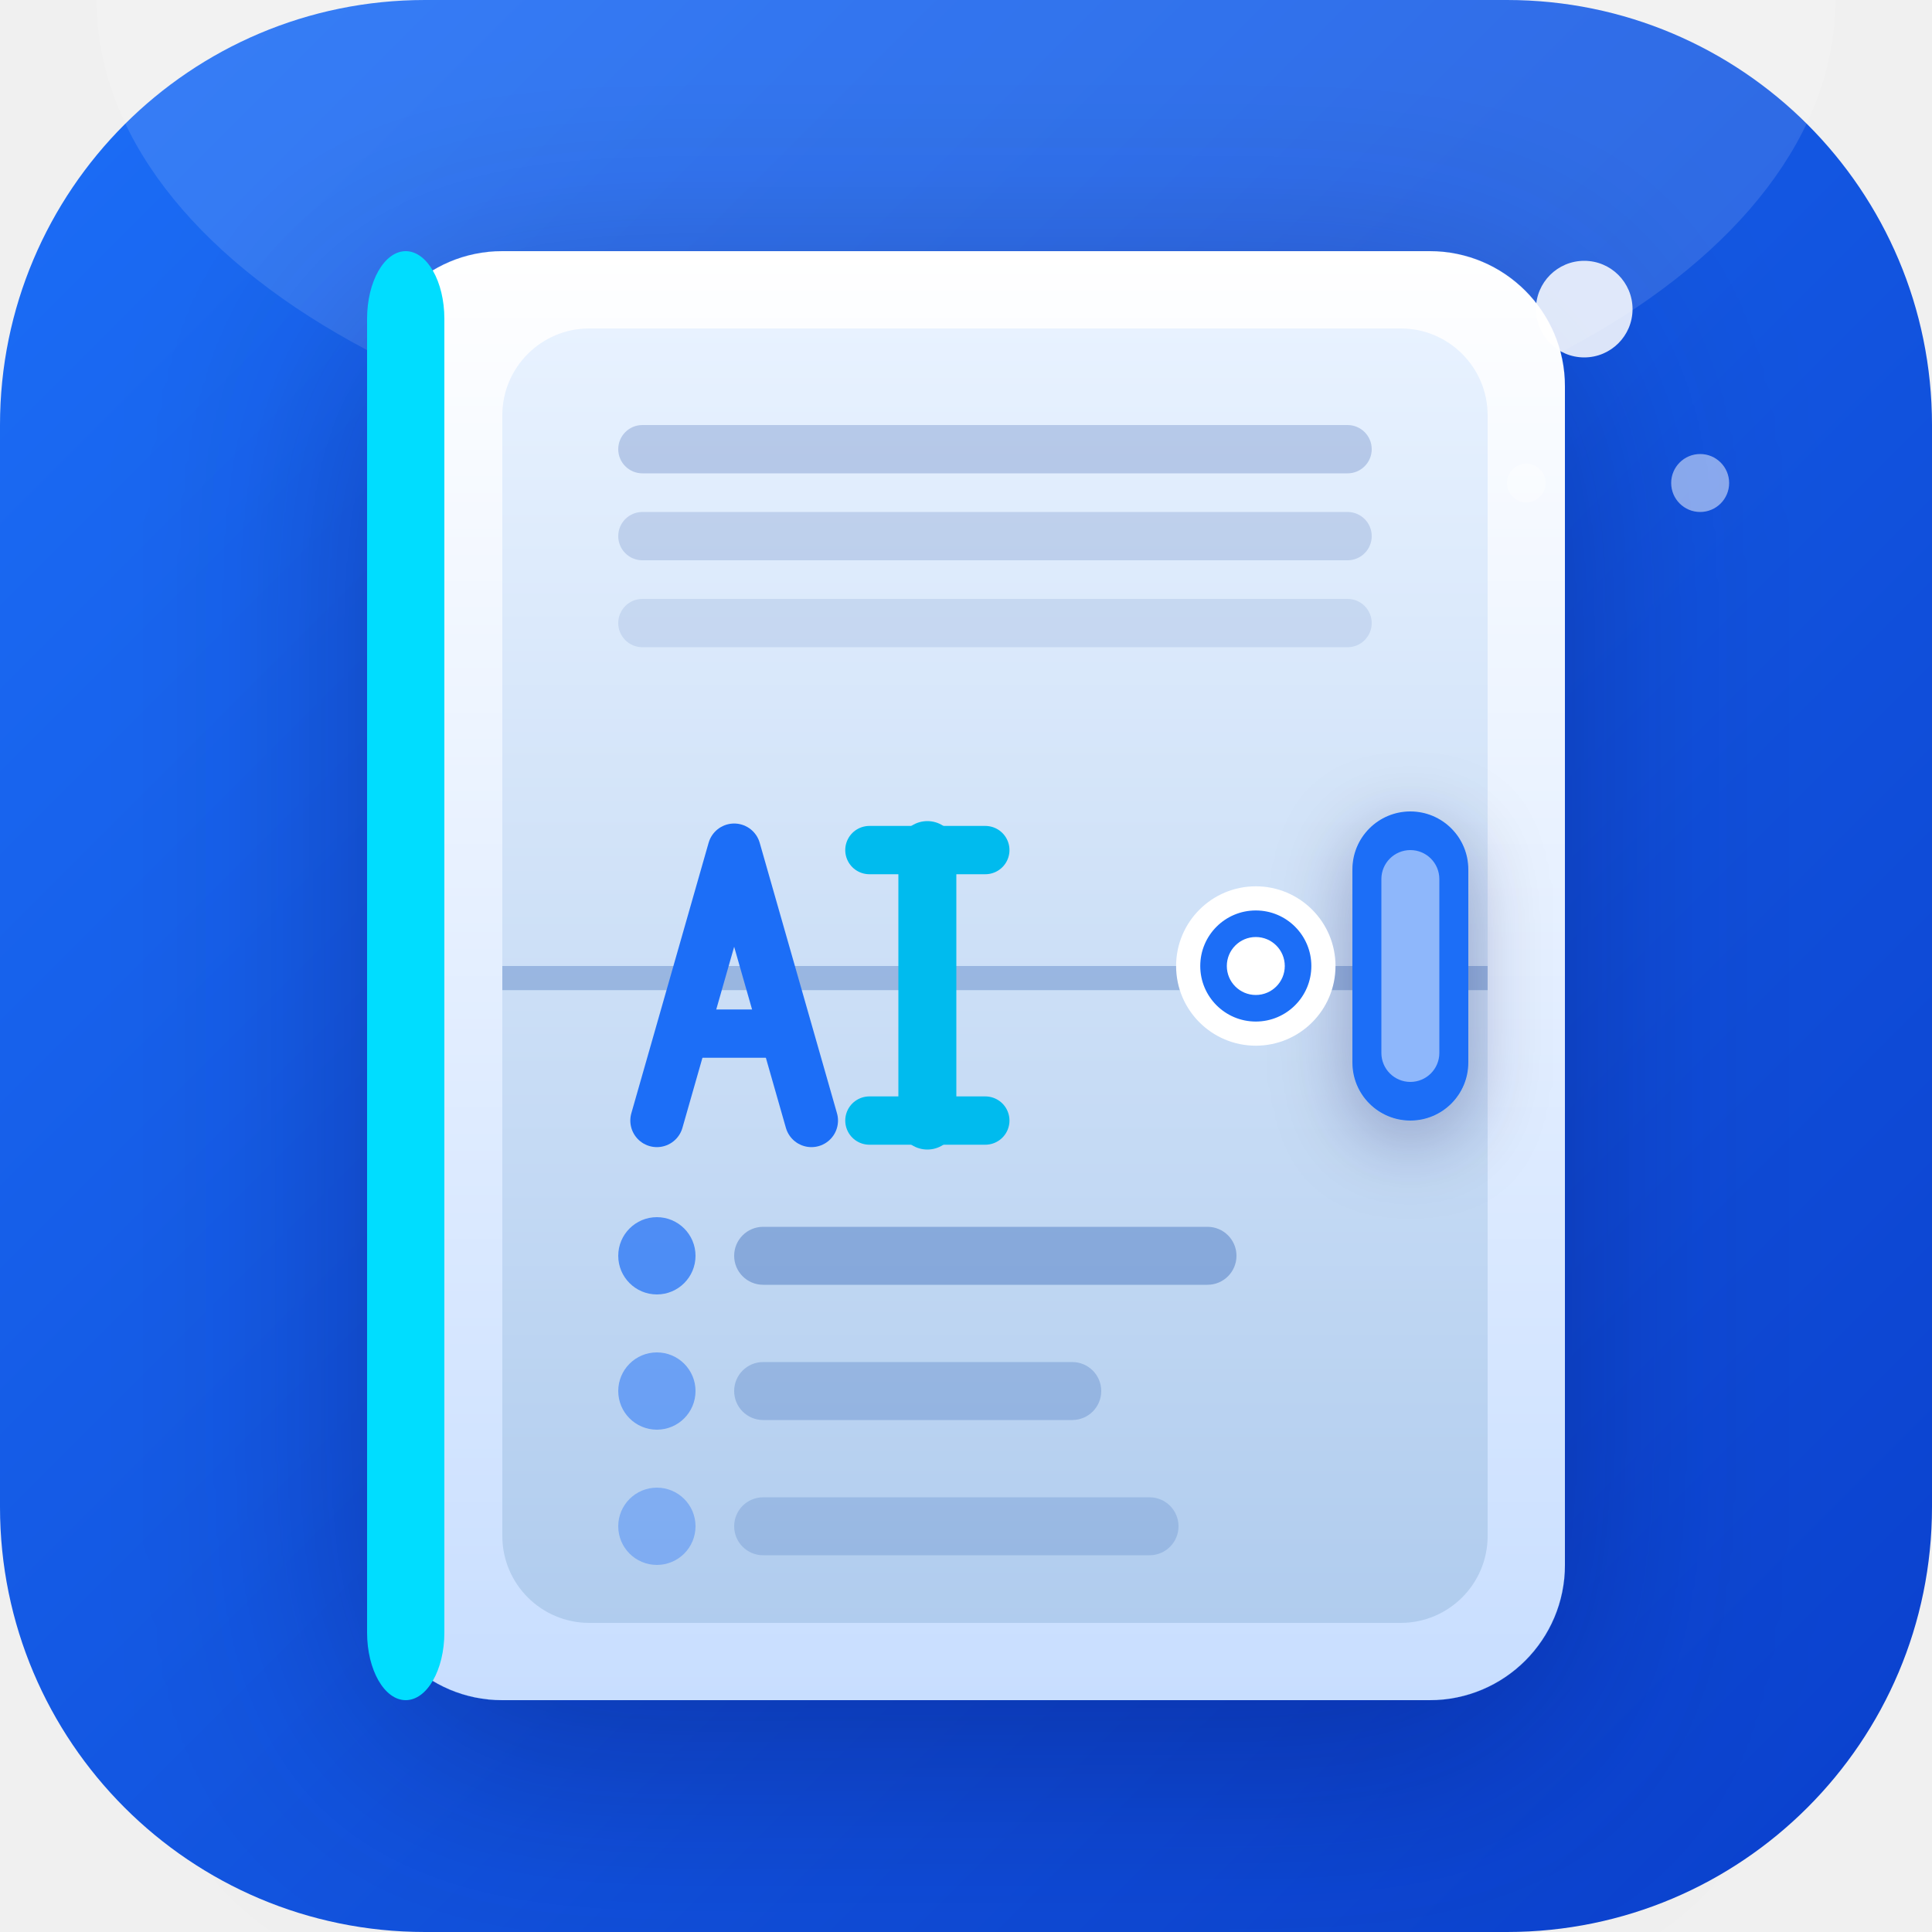
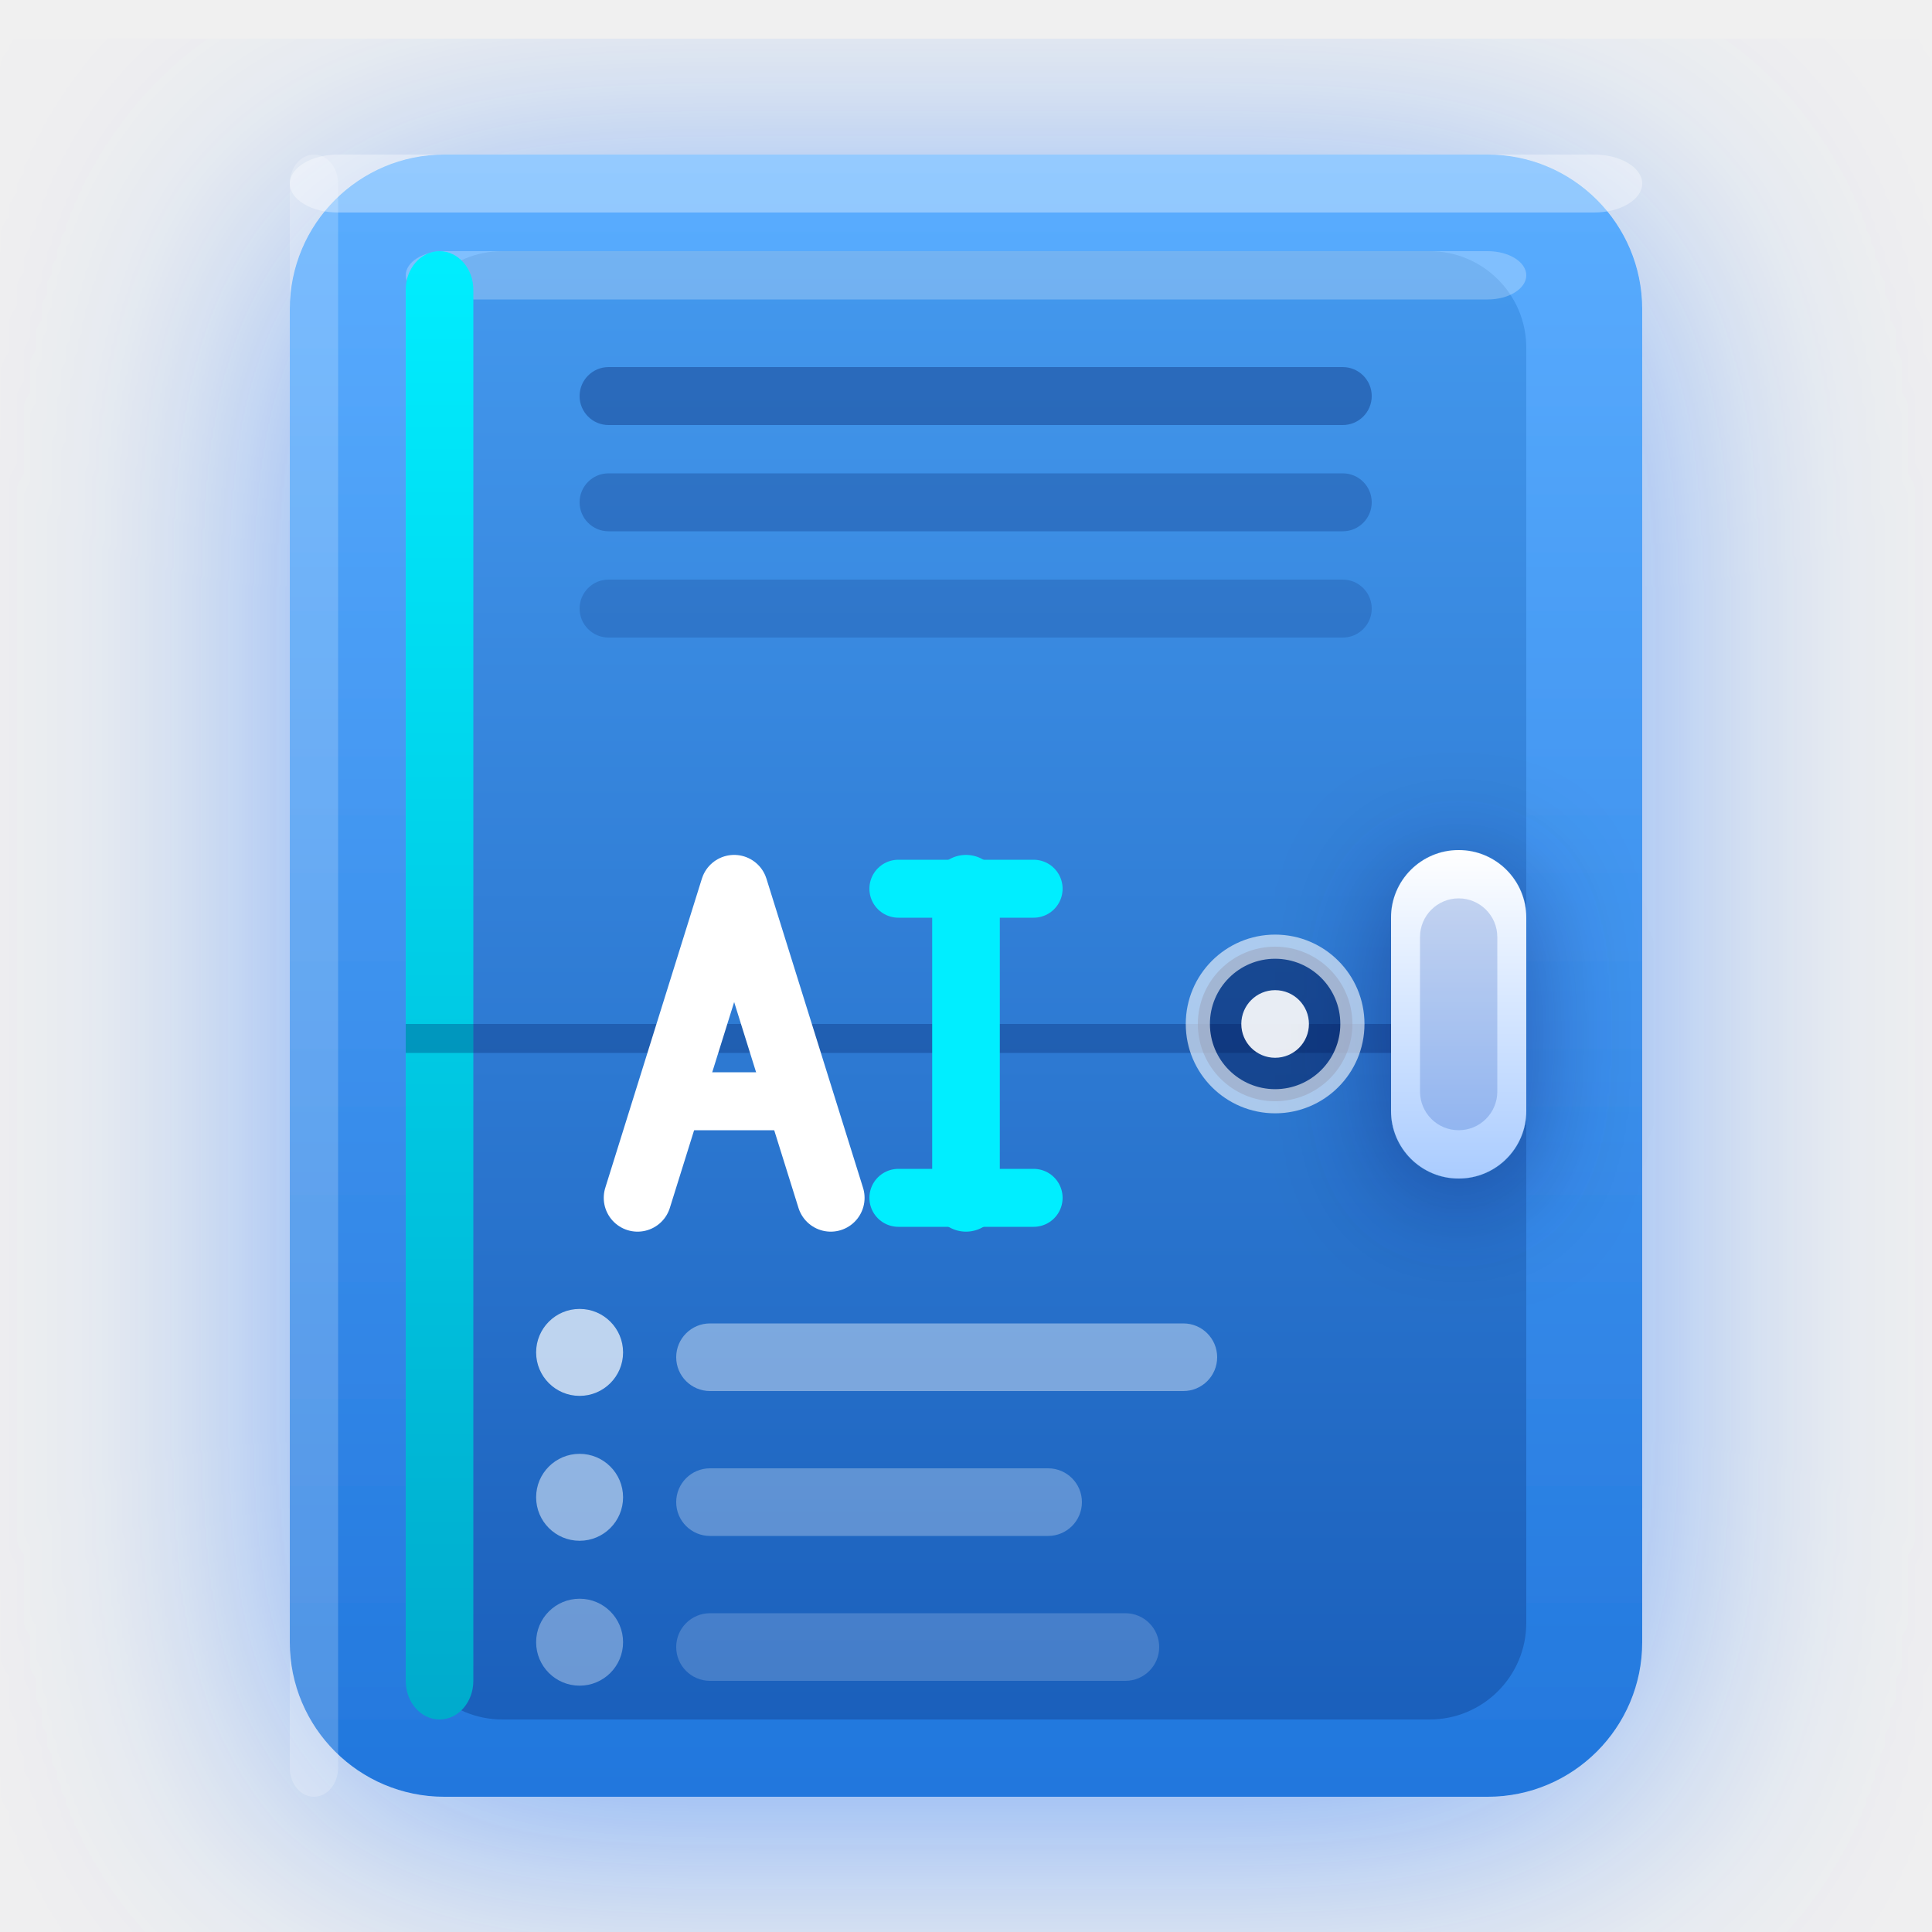
<svg xmlns="http://www.w3.org/2000/svg" width="200" height="200" viewBox="0 0 200 200">
  <defs>
-     <linearGradient id="bg" x1="0" y1="0" x2="1" y2="1">
-       <stop offset="0%" stop-color="#1C6EF7" />
-       <stop offset="100%" stop-color="#0A3FCC" />
-     </linearGradient>
-     <linearGradient id="locker" x1="0" y1="0" x2="0" y2="1">
-       <stop offset="0%" stop-color="#FFFFFF" />
-       <stop offset="100%" stop-color="#C8DEFF" />
+     <linearGradient id="body" x1="0" y1="0" x2="0" y2="1">
+       <stop offset="0%" stop-color="#5AADFF" />
+       <stop offset="100%" stop-color="#2277DD" />
    </linearGradient>
    <linearGradient id="door" x1="0" y1="0" x2="0" y2="1">
-       <stop offset="0%" stop-color="#E8F2FF" />
-       <stop offset="100%" stop-color="#B0CCEE" />
+       <stop offset="0%" stop-color="#4499EE" />
+       <stop offset="100%" stop-color="#1A5FBB" />
+     </linearGradient>
+     <linearGradient id="handle" x1="0" y1="0" x2="0" y2="1">
+       <stop offset="0%" stop-color="#FFFFFF" />
+       <stop offset="100%" stop-color="#AACCFF" />
+     </linearGradient>
+     <linearGradient id="accent" x1="0" y1="0" x2="0" y2="1">
+       <stop offset="0%" stop-color="#00EEFF" />
+       <stop offset="100%" stop-color="#00AACC" />
    </linearGradient>
  </defs>
-   <rect width="200" height="200" rx="44" fill="url(#bg)" />
-   <ellipse cx="100" cy="0" rx="90" ry="50" fill="rgba(255,255,255,0.12)" />
-   <rect x="38" y="26" width="124" height="150" rx="14" fill="url(#locker)" style="filter: drop-shadow(0 6px 12px rgba(0,0,80,0.35))" />
-   <rect x="38" y="26" width="8" height="150" rx="7" fill="#00DDFF" />
-   <rect x="52" y="34" width="102" height="134" rx="9" fill="url(#door)" />
-   <rect x="64" y="44" width="78" height="5" rx="2.5" fill="rgba(0,50,150,0.2)" />
-   <rect x="64" y="53" width="78" height="5" rx="2.5" fill="rgba(0,50,150,0.15)" />
-   <rect x="64" y="62" width="78" height="5" rx="2.5" fill="rgba(0,50,150,0.1)" />
-   <rect x="52" y="100" width="102" height="2.5" fill="rgba(0,60,160,0.25)" />
-   <rect x="140" y="84" width="12" height="32" rx="6" fill="#1C6EF7" style="filter: drop-shadow(0 2px 4px rgba(0,0,80,0.3))" />
-   <rect x="143" y="88" width="6" height="24" rx="3" fill="rgba(255,255,255,0.5)" />
-   <circle cx="130" cy="100" r="7" fill="#1C6EF7" stroke="white" stroke-width="2.5" />
-   <circle cx="130" cy="100" r="3" fill="white" />
-   <path d="M68 116 L76 88 L84 116" fill="none" stroke="#1C6EF7" stroke-width="5.5" stroke-linecap="round" stroke-linejoin="round" />
-   <line x1="70.5" y1="107" x2="81.5" y2="107" stroke="#1C6EF7" stroke-width="5" stroke-linecap="round" />
-   <line x1="96" y1="88" x2="96" y2="116" stroke="#00BBEE" stroke-width="6" stroke-linecap="round" />
-   <line x1="90" y1="88" x2="102" y2="88" stroke="#00BBEE" stroke-width="5" stroke-linecap="round" />
-   <line x1="90" y1="116" x2="102" y2="116" stroke="#00BBEE" stroke-width="5" stroke-linecap="round" />
-   <circle cx="68" cy="130" r="4" fill="#1C6EF7" opacity="0.7" />
-   <rect x="76" y="127" width="52" height="6" rx="3" fill="rgba(0,60,160,0.3)" />
-   <circle cx="68" cy="144" r="4" fill="#1C6EF7" opacity="0.5" />
-   <rect x="76" y="141" width="38" height="6" rx="3" fill="rgba(0,60,160,0.2)" />
-   <circle cx="68" cy="158" r="4" fill="#1C6EF7" opacity="0.35" />
-   <rect x="76" y="155" width="46" height="6" rx="3" fill="rgba(0,60,160,0.15)" />
-   <circle cx="164" cy="32" r="5" fill="white" opacity="0.85" />
-   <circle cx="176" cy="50" r="3" fill="white" opacity="0.5" />
-   <circle cx="158" cy="50" r="2" fill="white" opacity="0.35" />
+   <rect x="30" y="16" width="140" height="170" rx="16" fill="url(#body)" style="filter: drop-shadow(0 4px 16px rgba(0,100,255,0.5))" />
+   <rect x="30" y="16" width="140" height="6" rx="5" fill="rgba(255,255,255,0.35)" />
+   <rect x="30" y="16" width="5" height="170" rx="3" fill="rgba(255,255,255,0.2)" />
+   <rect x="42" y="26" width="116" height="152" rx="10" fill="url(#door)" />
+   <rect x="42" y="26" width="116" height="5" rx="4" fill="rgba(255,255,255,0.25)" />
+   <rect x="42" y="26" width="7" height="152" rx="4" fill="url(#accent)" />
+   <rect x="60" y="38" width="82" height="6" rx="3" fill="rgba(0,30,100,0.35)" />
+   <rect x="60" y="49" width="82" height="6" rx="3" fill="rgba(0,30,100,0.25)" />
+   <rect x="60" y="60" width="82" height="6" rx="3" fill="rgba(0,30,100,0.18)" />
+   <rect x="42" y="106" width="116" height="3" fill="rgba(0,30,100,0.3)" />
+   <rect x="144" y="88" width="14" height="34" rx="7" fill="url(#handle)" style="filter: drop-shadow(0 2px 6px rgba(0,0,80,0.4))" />
+   <rect x="147" y="93" width="8" height="24" rx="4" fill="rgba(0,60,180,0.2)" />
+   <circle cx="132" cy="106" r="8" fill="rgba(0,20,80,0.5)" stroke="rgba(255,255,255,0.6)" stroke-width="2.5" />
+   <circle cx="132" cy="106" r="3.5" fill="white" opacity="0.9" />
+   <path d="M66 124 L76 92 L86 124" fill="none" stroke="white" stroke-width="7" stroke-linecap="round" stroke-linejoin="round" />
+   <line x1="69" y1="114" x2="83" y2="114" stroke="white" stroke-width="6" stroke-linecap="round" />
+   <line x1="100" y1="92" x2="100" y2="124" stroke="#00EEFF" stroke-width="7" stroke-linecap="round" />
+   <line x1="93" y1="92" x2="107" y2="92" stroke="#00EEFF" stroke-width="6" stroke-linecap="round" />
+   <line x1="93" y1="124" x2="107" y2="124" stroke="#00EEFF" stroke-width="6" stroke-linecap="round" />
+   <circle cx="60" cy="140" r="4.5" fill="white" opacity="0.7" />
+   <rect x="70" y="137" width="56" height="7" rx="3.5" fill="rgba(255,255,255,0.4)" />
+   <circle cx="60" cy="155" r="4.5" fill="white" opacity="0.5" />
+   <rect x="70" y="152" width="42" height="7" rx="3.5" fill="rgba(255,255,255,0.28)" />
+   <circle cx="60" cy="170" r="4.5" fill="white" opacity="0.35" />
+   <rect x="70" y="167" width="50" height="7" rx="3.5" fill="rgba(255,255,255,0.18)" />
</svg>
